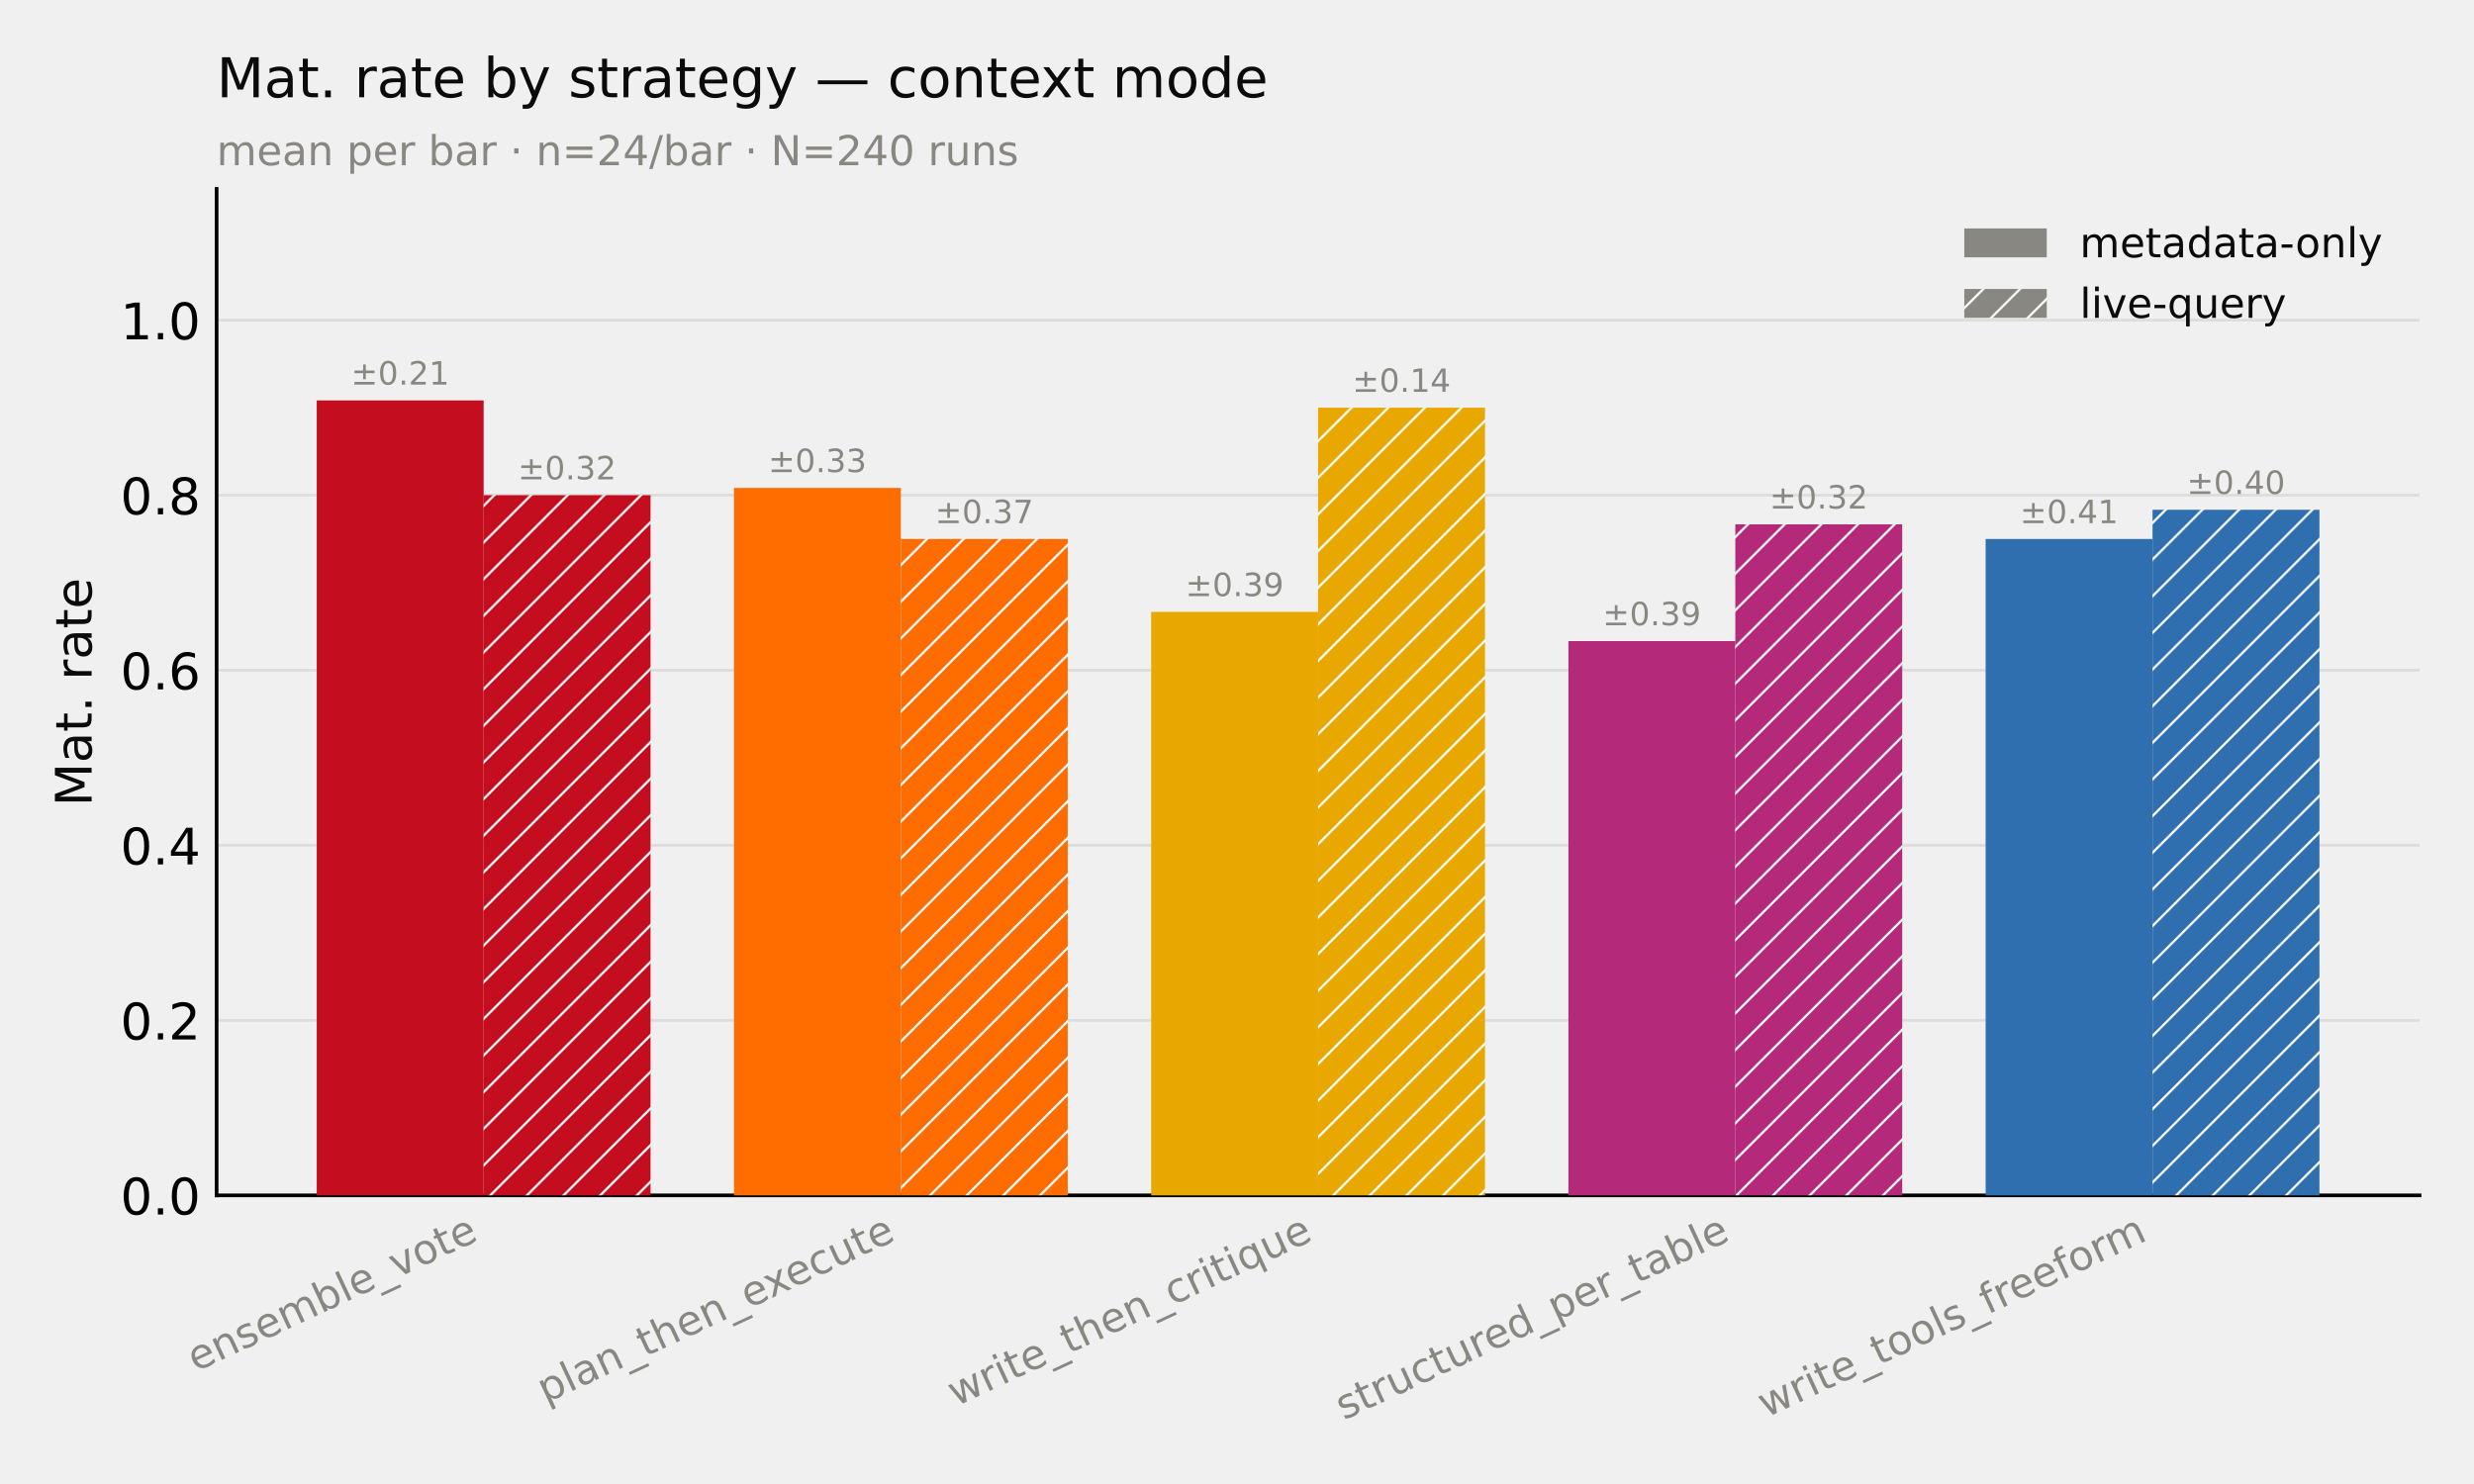
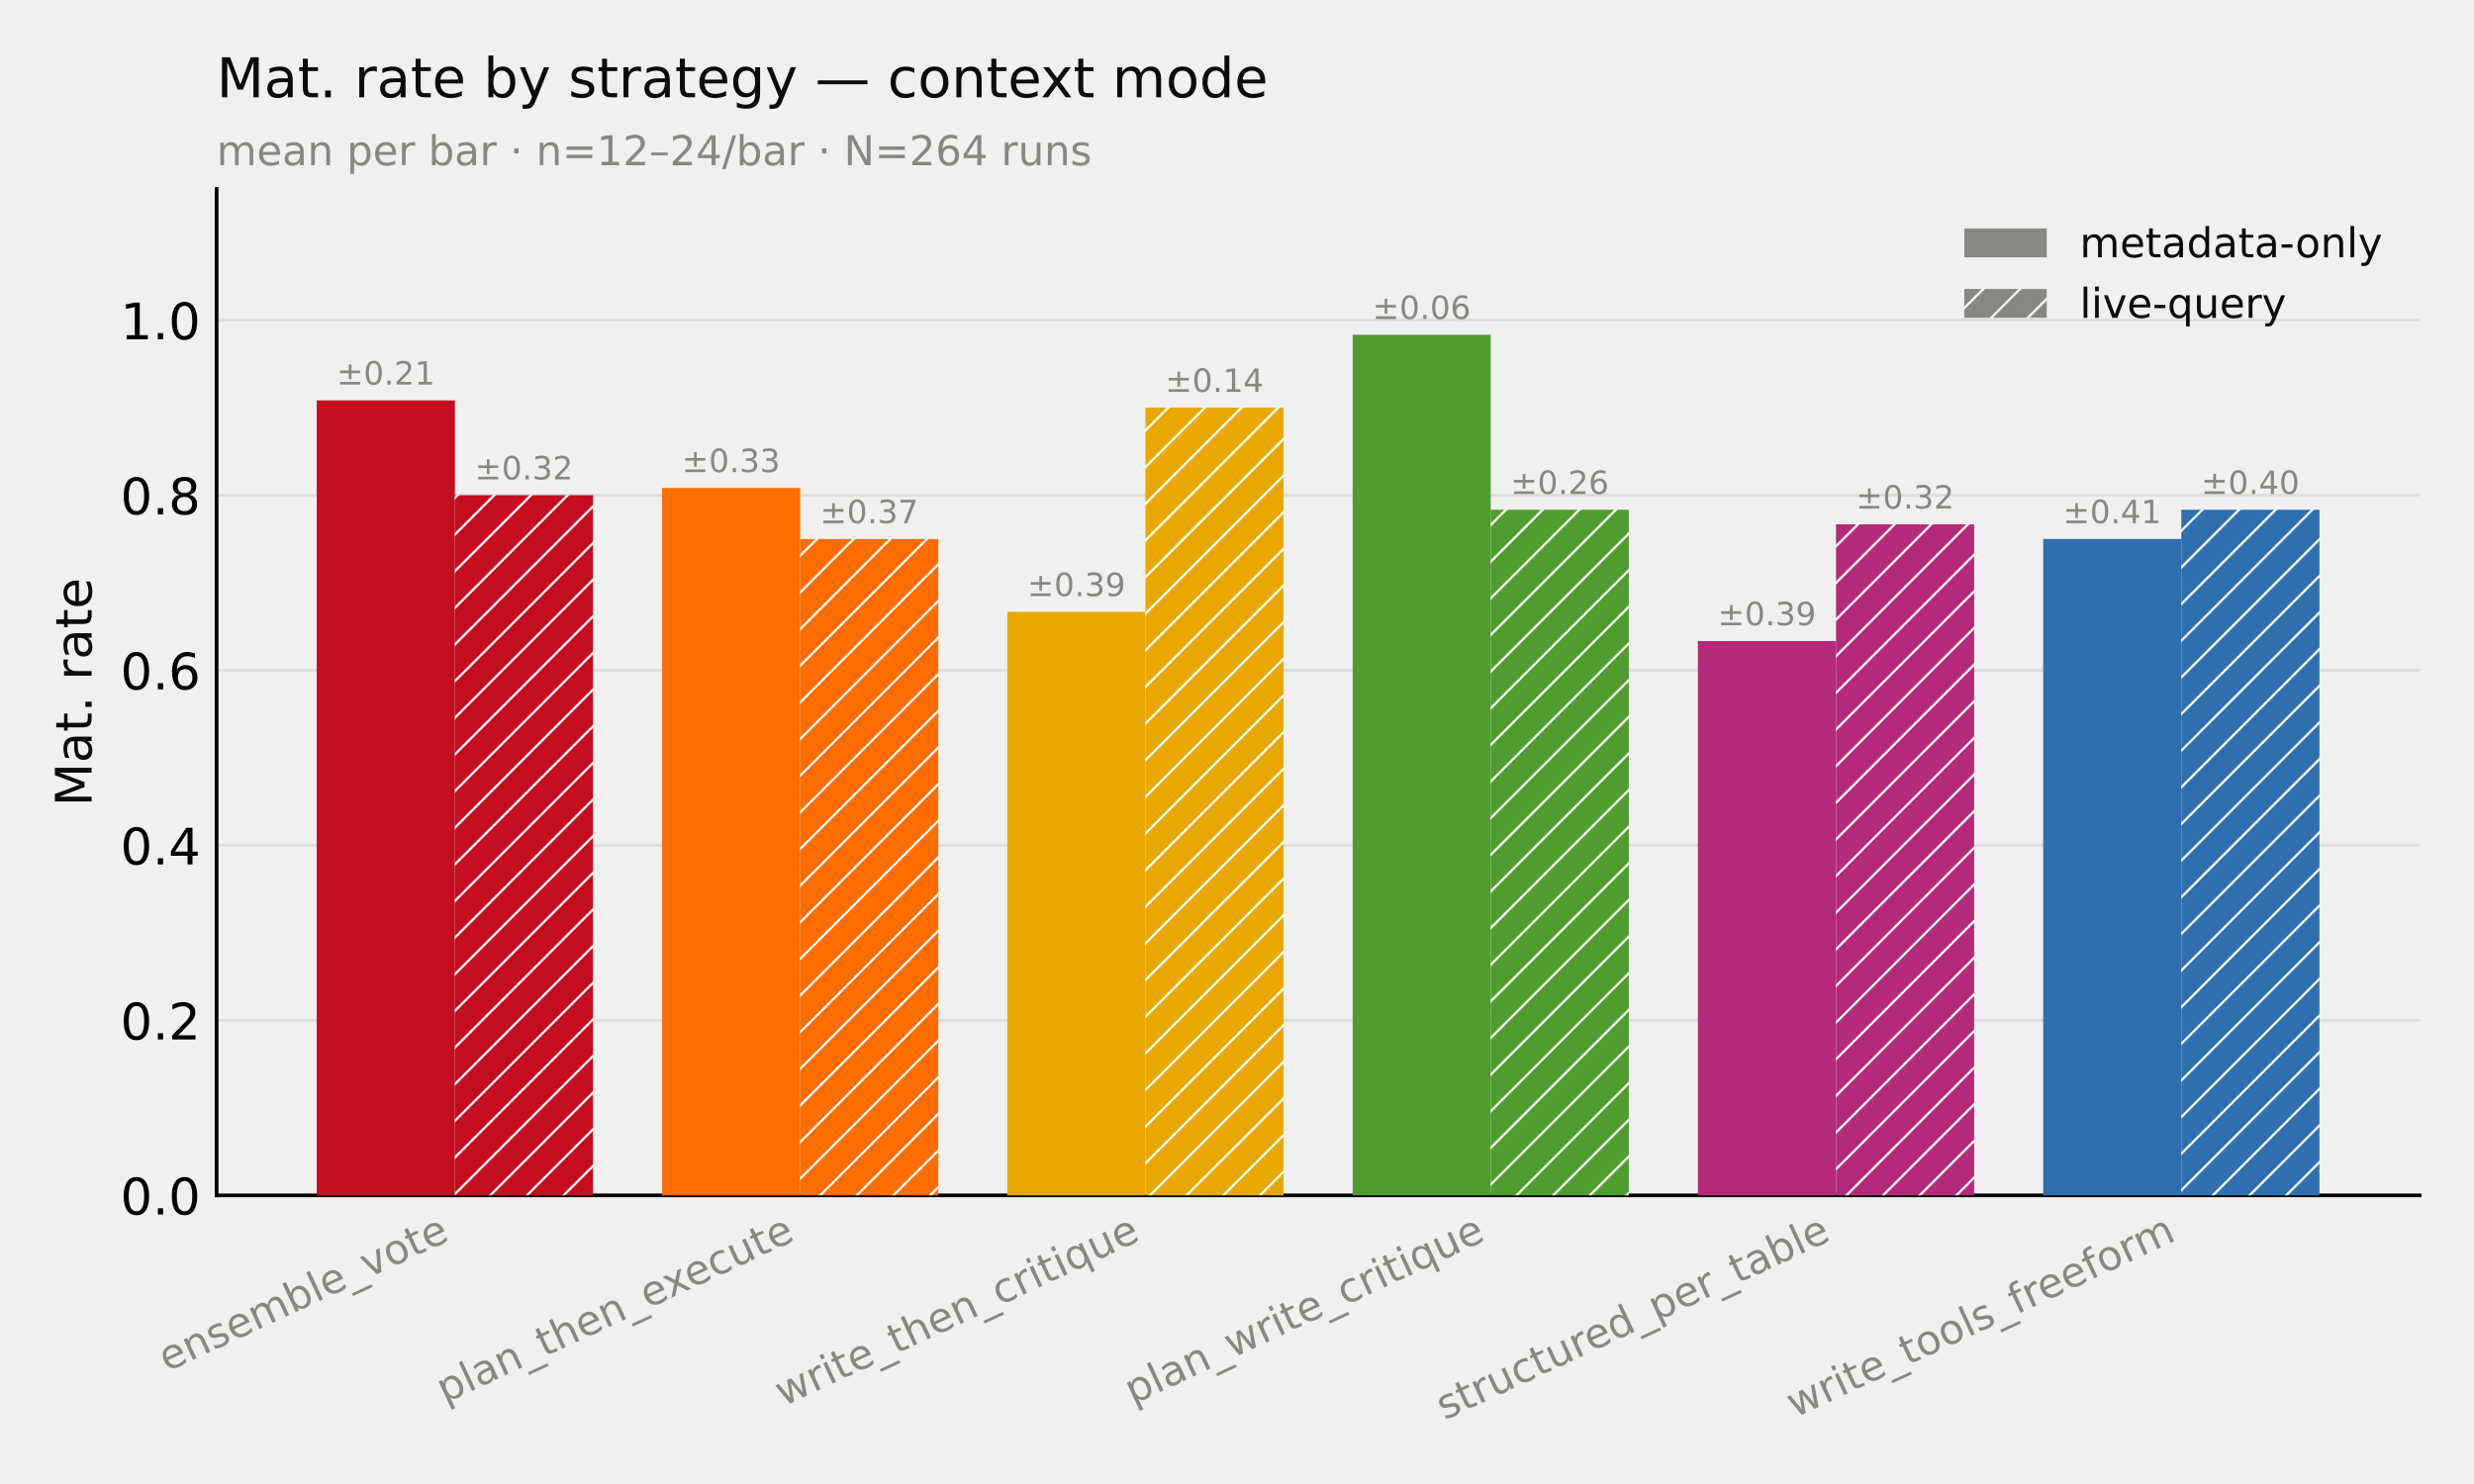
<svg xmlns="http://www.w3.org/2000/svg" width="540pt" height="324pt" viewBox="0 0 540 324" version="1.1">
  <defs>
    <style type="text/css">*{stroke-linejoin: round; stroke-linecap: butt}</style>
  </defs>
  <g id="figure_1">
    <g id="patch_1">
      <path d="M 0 324  L 540 324  L 540 0  L 0 0  L 0 324  z " style="fill: none" />
    </g>
    <g id="axes_1">
      <g id="patch_2">
        <path d="M 47.28 260.982  L 528.12 260.982  L 528.12 41.24  L 47.28 41.24  L 47.28 260.982  z " style="fill: none" />
      </g>
      <g id="matplotlib.axis_1">
        <g id="xtick_1">
          <g id="line2d_1" />
          <g id="text_1">
-             <text style="font-size: 9px; font-family: 'DejaVu Sans', 'Bitstream Vera Sans', 'Computer Modern Sans Serif', 'Lucida Grande', 'Verdana', 'Geneva', 'Lucid', 'Arial', 'Helvetica', 'Avant Garde', sans-serif; fill: #898781" transform="translate(42.68812 299.5812) rotate(-25)">ensemble_vote</text>
+             <text style="font-size: 9px; font-family: 'DejaVu Sans', 'Bitstream Vera Sans', 'Computer Modern Sans Serif', 'Lucida Grande', 'Verdana', 'Geneva', 'Lucid', 'Arial', 'Helvetica', 'Avant Garde', sans-serif; fill: #898781" transform="translate(36.40756 299.5812) rotate(-25)">ensemble_vote</text>
          </g>
        </g>
        <g id="xtick_2">
          <g id="line2d_2" />
          <g id="text_2">
-             <text style="font-size: 9px; font-family: 'DejaVu Sans', 'Bitstream Vera Sans', 'Computer Modern Sans Serif', 'Lucida Grande', 'Verdana', 'Geneva', 'Lucid', 'Arial', 'Helvetica', 'Avant Garde', sans-serif; fill: #898781" transform="translate(119.0716 306.4289) rotate(-25)">plan_then_execute</text>
+             <text style="font-size: 9px; font-family: 'DejaVu Sans', 'Bitstream Vera Sans', 'Computer Modern Sans Serif', 'Lucida Grande', 'Verdana', 'Geneva', 'Lucid', 'Arial', 'Helvetica', 'Avant Garde', sans-serif; fill: #898781" transform="translate(97.08959 306.4289) rotate(-25)">plan_then_execute</text>
          </g>
        </g>
        <g id="xtick_3">
          <g id="line2d_3" />
          <g id="text_3">
-             <text style="font-size: 9px; font-family: 'DejaVu Sans', 'Bitstream Vera Sans', 'Computer Modern Sans Serif', 'Lucida Grande', 'Verdana', 'Geneva', 'Lucid', 'Arial', 'Helvetica', 'Avant Garde', sans-serif; fill: #898781" transform="translate(208.6499 307.1236) rotate(-25)">write_then_critique</text>
+             <text style="font-size: 9px; font-family: 'DejaVu Sans', 'Bitstream Vera Sans', 'Computer Modern Sans Serif', 'Lucida Grande', 'Verdana', 'Geneva', 'Lucid', 'Arial', 'Helvetica', 'Avant Garde', sans-serif; fill: #898781" transform="translate(170.9665 307.1236) rotate(-25)">write_then_critique</text>
          </g>
        </g>
        <g id="xtick_4">
          <g id="line2d_4" />
          <g id="text_4">
-             <text style="font-size: 9px; font-family: 'DejaVu Sans', 'Bitstream Vera Sans', 'Computer Modern Sans Serif', 'Lucida Grande', 'Verdana', 'Geneva', 'Lucid', 'Arial', 'Helvetica', 'Avant Garde', sans-serif; fill: #898781" transform="translate(293.3163 310.1088) rotate(-25)">structured_per_table</text>
+             <text style="font-size: 9px; font-family: 'DejaVu Sans', 'Bitstream Vera Sans', 'Computer Modern Sans Serif', 'Lucida Grande', 'Verdana', 'Geneva', 'Lucid', 'Arial', 'Helvetica', 'Avant Garde', sans-serif; fill: #898781" transform="translate(247.2764 306.6838) rotate(-25)">plan_write_critique</text>
          </g>
        </g>
        <g id="xtick_5">
          <g id="line2d_5" />
          <g id="text_5">
-             <text style="font-size: 9px; font-family: 'DejaVu Sans', 'Bitstream Vera Sans', 'Computer Modern Sans Serif', 'Lucida Grande', 'Verdana', 'Geneva', 'Lucid', 'Arial', 'Helvetica', 'Avant Garde', sans-serif; fill: #898781" transform="translate(385.4843 309.5959) rotate(-25)">write_tools_freeform</text>
+             <text style="font-size: 9px; font-family: 'DejaVu Sans', 'Bitstream Vera Sans', 'Computer Modern Sans Serif', 'Lucida Grande', 'Verdana', 'Geneva', 'Lucid', 'Arial', 'Helvetica', 'Avant Garde', sans-serif; fill: #898781" transform="translate(315.2982 310.1088) rotate(-25)">structured_per_table</text>
+           </g>
+         </g>
+         <g id="xtick_6">
+           <g id="line2d_6" />
+           <g id="text_6">
+             <text style="font-size: 9px; font-family: 'DejaVu Sans', 'Bitstream Vera Sans', 'Computer Modern Sans Serif', 'Lucida Grande', 'Verdana', 'Geneva', 'Lucid', 'Arial', 'Helvetica', 'Avant Garde', sans-serif; fill: #898781" transform="translate(391.7649 309.5959) rotate(-25)">write_tools_freeform</text>
          </g>
        </g>
      </g>
      <g id="matplotlib.axis_2">
        <g id="ytick_1">
-           <g id="line2d_6">
+           <g id="line2d_7">
            <path d="M 47.28 260.982  L 528.12 260.982  " clip-path="url(#p7d23ae735a)" style="fill: none; stroke: #898781; stroke-opacity: 0.18; stroke-width: 0.6; stroke-linecap: square" />
          </g>
-           <g id="line2d_7" />
-           <g id="text_6">
+           <g id="line2d_8" />
+           <g id="text_7">
            <text style="font-size: 11px; font-family: 'DejaVu Sans', 'Bitstream Vera Sans', 'Computer Modern Sans Serif', 'Lucida Grande', 'Verdana', 'Geneva', 'Lucid', 'Arial', 'Helvetica', 'Avant Garde', sans-serif; text-anchor: end" x="43.78" y="265.161" transform="rotate(-0 43.78 265.1614)">0.0</text>
          </g>
        </g>
        <g id="ytick_2">
-           <g id="line2d_8">
+           <g id="line2d_9">
            <path d="M 47.28 222.766  L 528.12 222.766  " clip-path="url(#p7d23ae735a)" style="fill: none; stroke: #898781; stroke-opacity: 0.18; stroke-width: 0.6; stroke-linecap: square" />
          </g>
-           <g id="line2d_9" />
-           <g id="text_7">
+           <g id="line2d_10" />
+           <g id="text_8">
            <text style="font-size: 11px; font-family: 'DejaVu Sans', 'Bitstream Vera Sans', 'Computer Modern Sans Serif', 'Lucida Grande', 'Verdana', 'Geneva', 'Lucid', 'Arial', 'Helvetica', 'Avant Garde', sans-serif; text-anchor: end" x="43.78" y="226.945" transform="rotate(-0 43.78 226.9453)">0.2</text>
          </g>
        </g>
        <g id="ytick_3">
-           <g id="line2d_10">
+           <g id="line2d_11">
            <path d="M 47.28 184.55  L 528.12 184.55  " clip-path="url(#p7d23ae735a)" style="fill: none; stroke: #898781; stroke-opacity: 0.18; stroke-width: 0.6; stroke-linecap: square" />
          </g>
-           <g id="line2d_11" />
-           <g id="text_8">
+           <g id="line2d_12" />
+           <g id="text_9">
            <text style="font-size: 11px; font-family: 'DejaVu Sans', 'Bitstream Vera Sans', 'Computer Modern Sans Serif', 'Lucida Grande', 'Verdana', 'Geneva', 'Lucid', 'Arial', 'Helvetica', 'Avant Garde', sans-serif; text-anchor: end" x="43.78" y="188.729" transform="rotate(-0 43.78 188.7293)">0.4</text>
          </g>
        </g>
        <g id="ytick_4">
-           <g id="line2d_12">
+           <g id="line2d_13">
            <path d="M 47.28 146.334  L 528.12 146.334  " clip-path="url(#p7d23ae735a)" style="fill: none; stroke: #898781; stroke-opacity: 0.18; stroke-width: 0.6; stroke-linecap: square" />
          </g>
-           <g id="line2d_13" />
-           <g id="text_9">
+           <g id="line2d_14" />
+           <g id="text_10">
            <text style="font-size: 11px; font-family: 'DejaVu Sans', 'Bitstream Vera Sans', 'Computer Modern Sans Serif', 'Lucida Grande', 'Verdana', 'Geneva', 'Lucid', 'Arial', 'Helvetica', 'Avant Garde', sans-serif; text-anchor: end" x="43.78" y="150.513" transform="rotate(-0 43.78 150.5133)">0.6</text>
          </g>
        </g>
        <g id="ytick_5">
-           <g id="line2d_14">
+           <g id="line2d_15">
            <path d="M 47.28 108.118  L 528.12 108.118  " clip-path="url(#p7d23ae735a)" style="fill: none; stroke: #898781; stroke-opacity: 0.18; stroke-width: 0.6; stroke-linecap: square" />
          </g>
-           <g id="line2d_15" />
-           <g id="text_10">
+           <g id="line2d_16" />
+           <g id="text_11">
            <text style="font-size: 11px; font-family: 'DejaVu Sans', 'Bitstream Vera Sans', 'Computer Modern Sans Serif', 'Lucida Grande', 'Verdana', 'Geneva', 'Lucid', 'Arial', 'Helvetica', 'Avant Garde', sans-serif; text-anchor: end" x="43.78" y="112.297" transform="rotate(-0 43.78 112.2972)">0.8</text>
          </g>
        </g>
        <g id="ytick_6">
-           <g id="line2d_16">
+           <g id="line2d_17">
            <path d="M 47.28 69.902  L 528.12 69.902  " clip-path="url(#p7d23ae735a)" style="fill: none; stroke: #898781; stroke-opacity: 0.18; stroke-width: 0.6; stroke-linecap: square" />
          </g>
-           <g id="line2d_17" />
-           <g id="text_11">
+           <g id="line2d_18" />
+           <g id="text_12">
            <text style="font-size: 11px; font-family: 'DejaVu Sans', 'Bitstream Vera Sans', 'Computer Modern Sans Serif', 'Lucida Grande', 'Verdana', 'Geneva', 'Lucid', 'Arial', 'Helvetica', 'Avant Garde', sans-serif; text-anchor: end" x="43.78" y="74.081" transform="rotate(-0 43.78 74.08117)">1.0</text>
          </g>
        </g>
-         <g id="text_12">
+         <g id="text_13">
          <text style="font-size: 11px; font-family: 'DejaVu Sans', 'Bitstream Vera Sans', 'Computer Modern Sans Serif', 'Lucida Grande', 'Verdana', 'Geneva', 'Lucid', 'Arial', 'Helvetica', 'Avant Garde', sans-serif; text-anchor: middle; fill: #0b0b0b" x="19.999" y="151.111" transform="rotate(-90 19.99891 151.1111)">Mat. rate</text>
        </g>
      </g>
      <g id="patch_3">
        <path d="M 47.28 260.982  L 47.28 41.24  " style="fill: none; stroke: #000000; stroke-width: 0.8; stroke-linejoin: miter; stroke-linecap: square" />
      </g>
      <g id="patch_4">
        <path d="M 47.28 260.982  L 528.12 260.982  " style="fill: none; stroke: #000000; stroke-width: 0.8; stroke-linejoin: miter; stroke-linecap: square" />
      </g>
      <g id="patch_5">
-         <path d="M 69.136 260.982  L 105.564 260.982  L 105.564 87.418  L 69.136 87.418  z " clip-path="url(#p7d23ae735a)" style="fill: #c40d1e" />
+         <path d="M 69.136 260.982  L 99.283 260.982  L 99.283 87.418  L 69.136 87.418  z " clip-path="url(#p7d23ae735a)" style="fill: #c40d1e" />
      </g>
      <g id="patch_6">
-         <path d="M 160.205 260.982  L 196.632 260.982  L 196.632 106.526  L 160.205 106.526  z " clip-path="url(#p7d23ae735a)" style="fill: #ff6c00" />
+         <path d="M 144.503 260.982  L 174.65 260.982  L 174.65 106.526  L 144.503 106.526  z " clip-path="url(#p7d23ae735a)" style="fill: #ff6c00" />
      </g>
      <g id="patch_7">
-         <path d="M 251.273 260.982  L 287.7 260.982  L 287.7 133.595  L 251.273 133.595  z " clip-path="url(#p7d23ae735a)" style="fill: #e8a800" />
+         <path d="M 219.87 260.982  L 250.017 260.982  L 250.017 133.595  L 219.87 133.595  z " clip-path="url(#p7d23ae735a)" style="fill: #e8a800" />
      </g>
      <g id="patch_8">
-         <path d="M 342.341 260.982  L 378.768 260.982  L 378.768 139.965  L 342.341 139.965  z " clip-path="url(#p7d23ae735a)" style="fill: #b5297a" />
+         <path d="M 295.237 260.982  L 325.383 260.982  L 325.383 73.087  L 295.237 73.087  z " clip-path="url(#p7d23ae735a)" style="fill: #4f9d2e" />
      </g>
      <g id="patch_9">
-         <path d="M 433.409 260.982  L 469.836 260.982  L 469.836 117.672  L 433.409 117.672  z " clip-path="url(#p7d23ae735a)" style="fill: #2f6fb0" />
+         <path d="M 370.603 260.982  L 400.75 260.982  L 400.75 139.965  L 370.603 139.965  z " clip-path="url(#p7d23ae735a)" style="fill: #b5297a" />
      </g>
      <g id="patch_10">
-         <path d="M 105.564 260.982  L 141.991 260.982  L 141.991 108.118  L 105.564 108.118  z " clip-path="url(#p7d23ae735a)" style="fill: url(#h84538e04b4)" />
+         <path d="M 445.97 260.982  L 476.117 260.982  L 476.117 117.672  L 445.97 117.672  z " clip-path="url(#p7d23ae735a)" style="fill: #2f6fb0" />
      </g>
      <g id="patch_11">
-         <path d="M 196.632 260.982  L 233.059 260.982  L 233.059 117.672  L 196.632 117.672  z " clip-path="url(#p7d23ae735a)" style="fill: url(#h8cca67a18c)" />
+         <path d="M 99.283 260.982  L 129.43 260.982  L 129.43 108.118  L 99.283 108.118  z " clip-path="url(#p7d23ae735a)" style="fill: url(#h84538e04b4)" />
      </g>
      <g id="patch_12">
-         <path d="M 287.7 260.982  L 324.127 260.982  L 324.127 89.01  L 287.7 89.01  z " clip-path="url(#p7d23ae735a)" style="fill: url(#h2a14cbd247)" />
+         <path d="M 174.65 260.982  L 204.797 260.982  L 204.797 117.672  L 174.65 117.672  z " clip-path="url(#p7d23ae735a)" style="fill: url(#h8cca67a18c)" />
      </g>
      <g id="patch_13">
-         <path d="M 378.768 260.982  L 415.195 260.982  L 415.195 114.487  L 378.768 114.487  z " clip-path="url(#p7d23ae735a)" style="fill: url(#h89b58c58c6)" />
+         <path d="M 250.017 260.982  L 280.163 260.982  L 280.163 89.01  L 250.017 89.01  z " clip-path="url(#p7d23ae735a)" style="fill: url(#h2a14cbd247)" />
      </g>
      <g id="patch_14">
-         <path d="M 469.836 260.982  L 506.264 260.982  L 506.264 111.303  L 469.836 111.303  z " clip-path="url(#p7d23ae735a)" style="fill: url(#h058d5f73e6)" />
-       </g>
-       <g id="text_13">
-         <text style="font-size: 7px; font-family: 'DejaVu Sans', 'Bitstream Vera Sans', 'Computer Modern Sans Serif', 'Lucida Grande', 'Verdana', 'Geneva', 'Lucid', 'Arial', 'Helvetica', 'Avant Garde', sans-serif; text-anchor: middle; fill: #898781" x="87.35" y="83.962" transform="rotate(-0 87.35 83.96193)">±0.21</text>
+         <path d="M 325.383 260.982  L 355.53 260.982  L 355.53 111.303  L 325.383 111.303  z " clip-path="url(#p7d23ae735a)" style="fill: url(#h4a5bd68726)" />
+       </g>
+       <g id="patch_15">
+         <path d="M 400.75 260.982  L 430.897 260.982  L 430.897 114.487  L 400.75 114.487  z " clip-path="url(#p7d23ae735a)" style="fill: url(#h89b58c58c6)" />
+       </g>
+       <g id="patch_16">
+         <path d="M 476.117 260.982  L 506.264 260.982  L 506.264 111.303  L 476.117 111.303  z " clip-path="url(#p7d23ae735a)" style="fill: url(#h058d5f73e6)" />
      </g>
      <g id="text_14">
-         <text style="font-size: 7px; font-family: 'DejaVu Sans', 'Bitstream Vera Sans', 'Computer Modern Sans Serif', 'Lucida Grande', 'Verdana', 'Geneva', 'Lucid', 'Arial', 'Helvetica', 'Avant Garde', sans-serif; text-anchor: middle; fill: #898781" x="178.418" y="103.07" transform="rotate(-0 178.4182 103.07)">±0.33</text>
+         <text style="font-size: 7px; font-family: 'DejaVu Sans', 'Bitstream Vera Sans', 'Computer Modern Sans Serif', 'Lucida Grande', 'Verdana', 'Geneva', 'Lucid', 'Arial', 'Helvetica', 'Avant Garde', sans-serif; text-anchor: middle; fill: #898781" x="84.21" y="83.962" transform="rotate(-0 84.20972 83.96193)">±0.21</text>
      </g>
      <g id="text_15">
-         <text style="font-size: 7px; font-family: 'DejaVu Sans', 'Bitstream Vera Sans', 'Computer Modern Sans Serif', 'Lucida Grande', 'Verdana', 'Geneva', 'Lucid', 'Arial', 'Helvetica', 'Avant Garde', sans-serif; text-anchor: middle; fill: #898781" x="269.486" y="130.14" transform="rotate(-0 269.4864 130.1396)">±0.39</text>
+         <text style="font-size: 7px; font-family: 'DejaVu Sans', 'Bitstream Vera Sans', 'Computer Modern Sans Serif', 'Lucida Grande', 'Verdana', 'Geneva', 'Lucid', 'Arial', 'Helvetica', 'Avant Garde', sans-serif; text-anchor: middle; fill: #898781" x="159.576" y="103.07" transform="rotate(-0 159.5765 103.07)">±0.33</text>
      </g>
      <g id="text_16">
-         <text style="font-size: 7px; font-family: 'DejaVu Sans', 'Bitstream Vera Sans', 'Computer Modern Sans Serif', 'Lucida Grande', 'Verdana', 'Geneva', 'Lucid', 'Arial', 'Helvetica', 'Avant Garde', sans-serif; text-anchor: middle; fill: #898781" x="360.555" y="136.509" transform="rotate(-0 360.5545 136.509)">±0.39</text>
+         <text style="font-size: 7px; font-family: 'DejaVu Sans', 'Bitstream Vera Sans', 'Computer Modern Sans Serif', 'Lucida Grande', 'Verdana', 'Geneva', 'Lucid', 'Arial', 'Helvetica', 'Avant Garde', sans-serif; text-anchor: middle; fill: #898781" x="234.943" y="130.14" transform="rotate(-0 234.9433 130.1396)">±0.39</text>
      </g>
      <g id="text_17">
-         <text style="font-size: 7px; font-family: 'DejaVu Sans', 'Bitstream Vera Sans', 'Computer Modern Sans Serif', 'Lucida Grande', 'Verdana', 'Geneva', 'Lucid', 'Arial', 'Helvetica', 'Avant Garde', sans-serif; text-anchor: middle; fill: #898781" x="451.623" y="114.216" transform="rotate(-0 451.6227 114.2163)">±0.41</text>
+         <text style="font-size: 7px; font-family: 'DejaVu Sans', 'Bitstream Vera Sans', 'Computer Modern Sans Serif', 'Lucida Grande', 'Verdana', 'Geneva', 'Lucid', 'Arial', 'Helvetica', 'Avant Garde', sans-serif; text-anchor: middle; fill: #898781" x="310.31" y="69.631" transform="rotate(-0 310.31 69.63092)">±0.06</text>
      </g>
      <g id="text_18">
-         <text style="font-size: 7px; font-family: 'DejaVu Sans', 'Bitstream Vera Sans', 'Computer Modern Sans Serif', 'Lucida Grande', 'Verdana', 'Geneva', 'Lucid', 'Arial', 'Helvetica', 'Avant Garde', sans-serif; text-anchor: middle; fill: #898781" x="123.777" y="104.662" transform="rotate(-0 123.7773 104.6623)">±0.32</text>
+         <text style="font-size: 7px; font-family: 'DejaVu Sans', 'Bitstream Vera Sans', 'Computer Modern Sans Serif', 'Lucida Grande', 'Verdana', 'Geneva', 'Lucid', 'Arial', 'Helvetica', 'Avant Garde', sans-serif; text-anchor: middle; fill: #898781" x="385.677" y="136.509" transform="rotate(-0 385.6768 136.509)">±0.39</text>
      </g>
      <g id="text_19">
-         <text style="font-size: 7px; font-family: 'DejaVu Sans', 'Bitstream Vera Sans', 'Computer Modern Sans Serif', 'Lucida Grande', 'Verdana', 'Geneva', 'Lucid', 'Arial', 'Helvetica', 'Avant Garde', sans-serif; text-anchor: middle; fill: #898781" x="214.845" y="114.216" transform="rotate(-0 214.8455 114.2163)">±0.37</text>
+         <text style="font-size: 7px; font-family: 'DejaVu Sans', 'Bitstream Vera Sans', 'Computer Modern Sans Serif', 'Lucida Grande', 'Verdana', 'Geneva', 'Lucid', 'Arial', 'Helvetica', 'Avant Garde', sans-serif; text-anchor: middle; fill: #898781" x="461.044" y="114.216" transform="rotate(-0 461.0436 114.2163)">±0.41</text>
      </g>
      <g id="text_20">
-         <text style="font-size: 7px; font-family: 'DejaVu Sans', 'Bitstream Vera Sans', 'Computer Modern Sans Serif', 'Lucida Grande', 'Verdana', 'Geneva', 'Lucid', 'Arial', 'Helvetica', 'Avant Garde', sans-serif; text-anchor: middle; fill: #898781" x="305.914" y="85.554" transform="rotate(-0 305.9136 85.55427)">±0.14</text>
+         <text style="font-size: 7px; font-family: 'DejaVu Sans', 'Bitstream Vera Sans', 'Computer Modern Sans Serif', 'Lucida Grande', 'Verdana', 'Geneva', 'Lucid', 'Arial', 'Helvetica', 'Avant Garde', sans-serif; text-anchor: middle; fill: #898781" x="114.356" y="104.662" transform="rotate(-0 114.3564 104.6623)">±0.32</text>
      </g>
      <g id="text_21">
-         <text style="font-size: 7px; font-family: 'DejaVu Sans', 'Bitstream Vera Sans', 'Computer Modern Sans Serif', 'Lucida Grande', 'Verdana', 'Geneva', 'Lucid', 'Arial', 'Helvetica', 'Avant Garde', sans-serif; text-anchor: middle; fill: #898781" x="396.982" y="111.032" transform="rotate(-0 396.9818 111.0316)">±0.32</text>
+         <text style="font-size: 7px; font-family: 'DejaVu Sans', 'Bitstream Vera Sans', 'Computer Modern Sans Serif', 'Lucida Grande', 'Verdana', 'Geneva', 'Lucid', 'Arial', 'Helvetica', 'Avant Garde', sans-serif; text-anchor: middle; fill: #898781" x="189.723" y="114.216" transform="rotate(-0 189.7232 114.2163)">±0.37</text>
      </g>
      <g id="text_22">
-         <text style="font-size: 7px; font-family: 'DejaVu Sans', 'Bitstream Vera Sans', 'Computer Modern Sans Serif', 'Lucida Grande', 'Verdana', 'Geneva', 'Lucid', 'Arial', 'Helvetica', 'Avant Garde', sans-serif; text-anchor: middle; fill: #898781" x="488.05" y="107.847" transform="rotate(-0 488.05 107.847)">±0.40</text>
+         <text style="font-size: 7px; font-family: 'DejaVu Sans', 'Bitstream Vera Sans', 'Computer Modern Sans Serif', 'Lucida Grande', 'Verdana', 'Geneva', 'Lucid', 'Arial', 'Helvetica', 'Avant Garde', sans-serif; text-anchor: middle; fill: #898781" x="265.09" y="85.554" transform="rotate(-0 265.09 85.55427)">±0.14</text>
      </g>
      <g id="text_23">
-         <text style="font-size: 9px; font-family: 'DejaVu Sans', 'Bitstream Vera Sans', 'Computer Modern Sans Serif', 'Lucida Grande', 'Verdana', 'Geneva', 'Lucid', 'Arial', 'Helvetica', 'Avant Garde', sans-serif; text-anchor: start; fill: #898781" x="47.28" y="36.072" transform="rotate(-0 47.28 36.07215)">mean per bar · n=24/bar · N=240 runs</text>
+         <text style="font-size: 7px; font-family: 'DejaVu Sans', 'Bitstream Vera Sans', 'Computer Modern Sans Serif', 'Lucida Grande', 'Verdana', 'Geneva', 'Lucid', 'Arial', 'Helvetica', 'Avant Garde', sans-serif; text-anchor: middle; fill: #898781" x="340.457" y="107.847" transform="rotate(-0 340.4567 107.847)">±0.26</text>
      </g>
      <g id="text_24">
+         <text style="font-size: 7px; font-family: 'DejaVu Sans', 'Bitstream Vera Sans', 'Computer Modern Sans Serif', 'Lucida Grande', 'Verdana', 'Geneva', 'Lucid', 'Arial', 'Helvetica', 'Avant Garde', sans-serif; text-anchor: middle; fill: #898781" x="415.824" y="111.032" transform="rotate(-0 415.8235 111.0316)">±0.32</text>
+       </g>
+       <g id="text_25">
+         <text style="font-size: 7px; font-family: 'DejaVu Sans', 'Bitstream Vera Sans', 'Computer Modern Sans Serif', 'Lucida Grande', 'Verdana', 'Geneva', 'Lucid', 'Arial', 'Helvetica', 'Avant Garde', sans-serif; text-anchor: middle; fill: #898781" x="491.19" y="107.847" transform="rotate(-0 491.1903 107.847)">±0.40</text>
+       </g>
+       <g id="text_26">
+         <text style="font-size: 9px; font-family: 'DejaVu Sans', 'Bitstream Vera Sans', 'Computer Modern Sans Serif', 'Lucida Grande', 'Verdana', 'Geneva', 'Lucid', 'Arial', 'Helvetica', 'Avant Garde', sans-serif; text-anchor: start; fill: #898781" x="47.28" y="36.072" transform="rotate(-0 47.28 36.07215)">mean per bar · n=12–24/bar · N=264 runs</text>
+       </g>
+       <g id="text_27">
        <text style="font-size: 12px; font-family: 'DejaVu Sans', 'Bitstream Vera Sans', 'Computer Modern Sans Serif', 'Lucida Grande', 'Verdana', 'Geneva', 'Lucid', 'Arial', 'Helvetica', 'Avant Garde', sans-serif; text-anchor: start; fill: #0b0b0b" x="47.28" y="21.24" transform="rotate(-0 47.28 21.24)">Mat. rate by strategy — context mode</text>
      </g>
      <g id="legend_1">
-         <g id="patch_15">
+         <g id="patch_17">
          <path d="M 428.746 56.179  L 446.746 56.179  L 446.746 49.879  L 428.746 49.879  z " style="fill: #898781" />
        </g>
-         <g id="text_25">
+         <g id="text_28">
          <text style="font-size: 9px; font-family: 'DejaVu Sans', 'Bitstream Vera Sans', 'Computer Modern Sans Serif', 'Lucida Grande', 'Verdana', 'Geneva', 'Lucid', 'Arial', 'Helvetica', 'Avant Garde', sans-serif; text-anchor: start; fill: #0b0b0b" x="453.946" y="56.179" transform="rotate(-0 453.9459 56.17859)">metadata-only</text>
        </g>
-         <g id="patch_16">
+         <g id="patch_18">
          <path d="M 428.746 69.389  L 446.746 69.389  L 446.746 63.089  L 428.746 63.089  z " style="fill: url(#h7199d5ccde)" />
        </g>
-         <g id="text_26">
+         <g id="text_29">
          <text style="font-size: 9px; font-family: 'DejaVu Sans', 'Bitstream Vera Sans', 'Computer Modern Sans Serif', 'Lucida Grande', 'Verdana', 'Geneva', 'Lucid', 'Arial', 'Helvetica', 'Avant Garde', sans-serif; text-anchor: start; fill: #0b0b0b" x="453.946" y="69.389" transform="rotate(-0 453.9459 69.38891)">live-query</text>
        </g>
      </g>
    </g>
  </g>
  <defs>
    <clipPath id="p7d23ae735a">
      <rect x="47.28" y="41.24" width="480.84" height="219.742" />
    </clipPath>
  </defs>
  <defs>
    <pattern id="h84538e04b4" patternUnits="userSpaceOnUse" x="0" y="0" width="72" height="72">
      <rect x="0" y="0" width="73" height="73" fill="#c40d1e" />
      <path d="M -36 36  L 36 -36  M -32 40  L 40 -32  M -28 44  L 44 -28  M -24 48  L 48 -24  M -20 52  L 52 -20  M -16 56  L 56 -16  M -12 60  L 60 -12  M -8 64  L 64 -8  M -4 68  L 68 -4  M 0 72  L 72 0  M 4 76  L 76 4  M 8 80  L 80 8  M 12 84  L 84 12  M 16 88  L 88 16  M 20 92  L 92 20  M 24 96  L 96 24  M 28 100  L 100 28  M 32 104  L 104 32  M 36 108  L 108 36  " style="fill: #ffffff; stroke: #ffffff; stroke-width: 0.5; stroke-linecap: butt; stroke-linejoin: miter" />
    </pattern>
    <pattern id="h8cca67a18c" patternUnits="userSpaceOnUse" x="0" y="0" width="72" height="72">
      <rect x="0" y="0" width="73" height="73" fill="#ff6c00" />
      <path d="M -36 36  L 36 -36  M -32 40  L 40 -32  M -28 44  L 44 -28  M -24 48  L 48 -24  M -20 52  L 52 -20  M -16 56  L 56 -16  M -12 60  L 60 -12  M -8 64  L 64 -8  M -4 68  L 68 -4  M 0 72  L 72 0  M 4 76  L 76 4  M 8 80  L 80 8  M 12 84  L 84 12  M 16 88  L 88 16  M 20 92  L 92 20  M 24 96  L 96 24  M 28 100  L 100 28  M 32 104  L 104 32  M 36 108  L 108 36  " style="fill: #ffffff; stroke: #ffffff; stroke-width: 0.5; stroke-linecap: butt; stroke-linejoin: miter" />
    </pattern>
    <pattern id="h2a14cbd247" patternUnits="userSpaceOnUse" x="0" y="0" width="72" height="72">
      <rect x="0" y="0" width="73" height="73" fill="#e8a800" />
      <path d="M -36 36  L 36 -36  M -32 40  L 40 -32  M -28 44  L 44 -28  M -24 48  L 48 -24  M -20 52  L 52 -20  M -16 56  L 56 -16  M -12 60  L 60 -12  M -8 64  L 64 -8  M -4 68  L 68 -4  M 0 72  L 72 0  M 4 76  L 76 4  M 8 80  L 80 8  M 12 84  L 84 12  M 16 88  L 88 16  M 20 92  L 92 20  M 24 96  L 96 24  M 28 100  L 100 28  M 32 104  L 104 32  M 36 108  L 108 36  " style="fill: #ffffff; stroke: #ffffff; stroke-width: 0.5; stroke-linecap: butt; stroke-linejoin: miter" />
    </pattern>
+     <pattern id="h4a5bd68726" patternUnits="userSpaceOnUse" x="0" y="0" width="72" height="72">
+       <rect x="0" y="0" width="73" height="73" fill="#4f9d2e" />
+       <path d="M -36 36  L 36 -36  M -32 40  L 40 -32  M -28 44  L 44 -28  M -24 48  L 48 -24  M -20 52  L 52 -20  M -16 56  L 56 -16  M -12 60  L 60 -12  M -8 64  L 64 -8  M -4 68  L 68 -4  M 0 72  L 72 0  M 4 76  L 76 4  M 8 80  L 80 8  M 12 84  L 84 12  M 16 88  L 88 16  M 20 92  L 92 20  M 24 96  L 96 24  M 28 100  L 100 28  M 32 104  L 104 32  M 36 108  L 108 36  " style="fill: #ffffff; stroke: #ffffff; stroke-width: 0.5; stroke-linecap: butt; stroke-linejoin: miter" />
+     </pattern>
    <pattern id="h89b58c58c6" patternUnits="userSpaceOnUse" x="0" y="0" width="72" height="72">
      <rect x="0" y="0" width="73" height="73" fill="#b5297a" />
      <path d="M -36 36  L 36 -36  M -32 40  L 40 -32  M -28 44  L 44 -28  M -24 48  L 48 -24  M -20 52  L 52 -20  M -16 56  L 56 -16  M -12 60  L 60 -12  M -8 64  L 64 -8  M -4 68  L 68 -4  M 0 72  L 72 0  M 4 76  L 76 4  M 8 80  L 80 8  M 12 84  L 84 12  M 16 88  L 88 16  M 20 92  L 92 20  M 24 96  L 96 24  M 28 100  L 100 28  M 32 104  L 104 32  M 36 108  L 108 36  " style="fill: #ffffff; stroke: #ffffff; stroke-width: 0.5; stroke-linecap: butt; stroke-linejoin: miter" />
    </pattern>
    <pattern id="h058d5f73e6" patternUnits="userSpaceOnUse" x="0" y="0" width="72" height="72">
      <rect x="0" y="0" width="73" height="73" fill="#2f6fb0" />
      <path d="M -36 36  L 36 -36  M -32 40  L 40 -32  M -28 44  L 44 -28  M -24 48  L 48 -24  M -20 52  L 52 -20  M -16 56  L 56 -16  M -12 60  L 60 -12  M -8 64  L 64 -8  M -4 68  L 68 -4  M 0 72  L 72 0  M 4 76  L 76 4  M 8 80  L 80 8  M 12 84  L 84 12  M 16 88  L 88 16  M 20 92  L 92 20  M 24 96  L 96 24  M 28 100  L 100 28  M 32 104  L 104 32  M 36 108  L 108 36  " style="fill: #ffffff; stroke: #ffffff; stroke-width: 0.5; stroke-linecap: butt; stroke-linejoin: miter" />
    </pattern>
    <pattern id="h7199d5ccde" patternUnits="userSpaceOnUse" x="0" y="0" width="72" height="72">
      <rect x="0" y="0" width="73" height="73" fill="#898781" />
      <path d="M -36 36  L 36 -36  M -32 40  L 40 -32  M -28 44  L 44 -28  M -24 48  L 48 -24  M -20 52  L 52 -20  M -16 56  L 56 -16  M -12 60  L 60 -12  M -8 64  L 64 -8  M -4 68  L 68 -4  M 0 72  L 72 0  M 4 76  L 76 4  M 8 80  L 80 8  M 12 84  L 84 12  M 16 88  L 88 16  M 20 92  L 92 20  M 24 96  L 96 24  M 28 100  L 100 28  M 32 104  L 104 32  M 36 108  L 108 36  " style="fill: #ffffff; stroke: #ffffff; stroke-width: 0.5; stroke-linecap: butt; stroke-linejoin: miter" />
    </pattern>
  </defs>
</svg>
